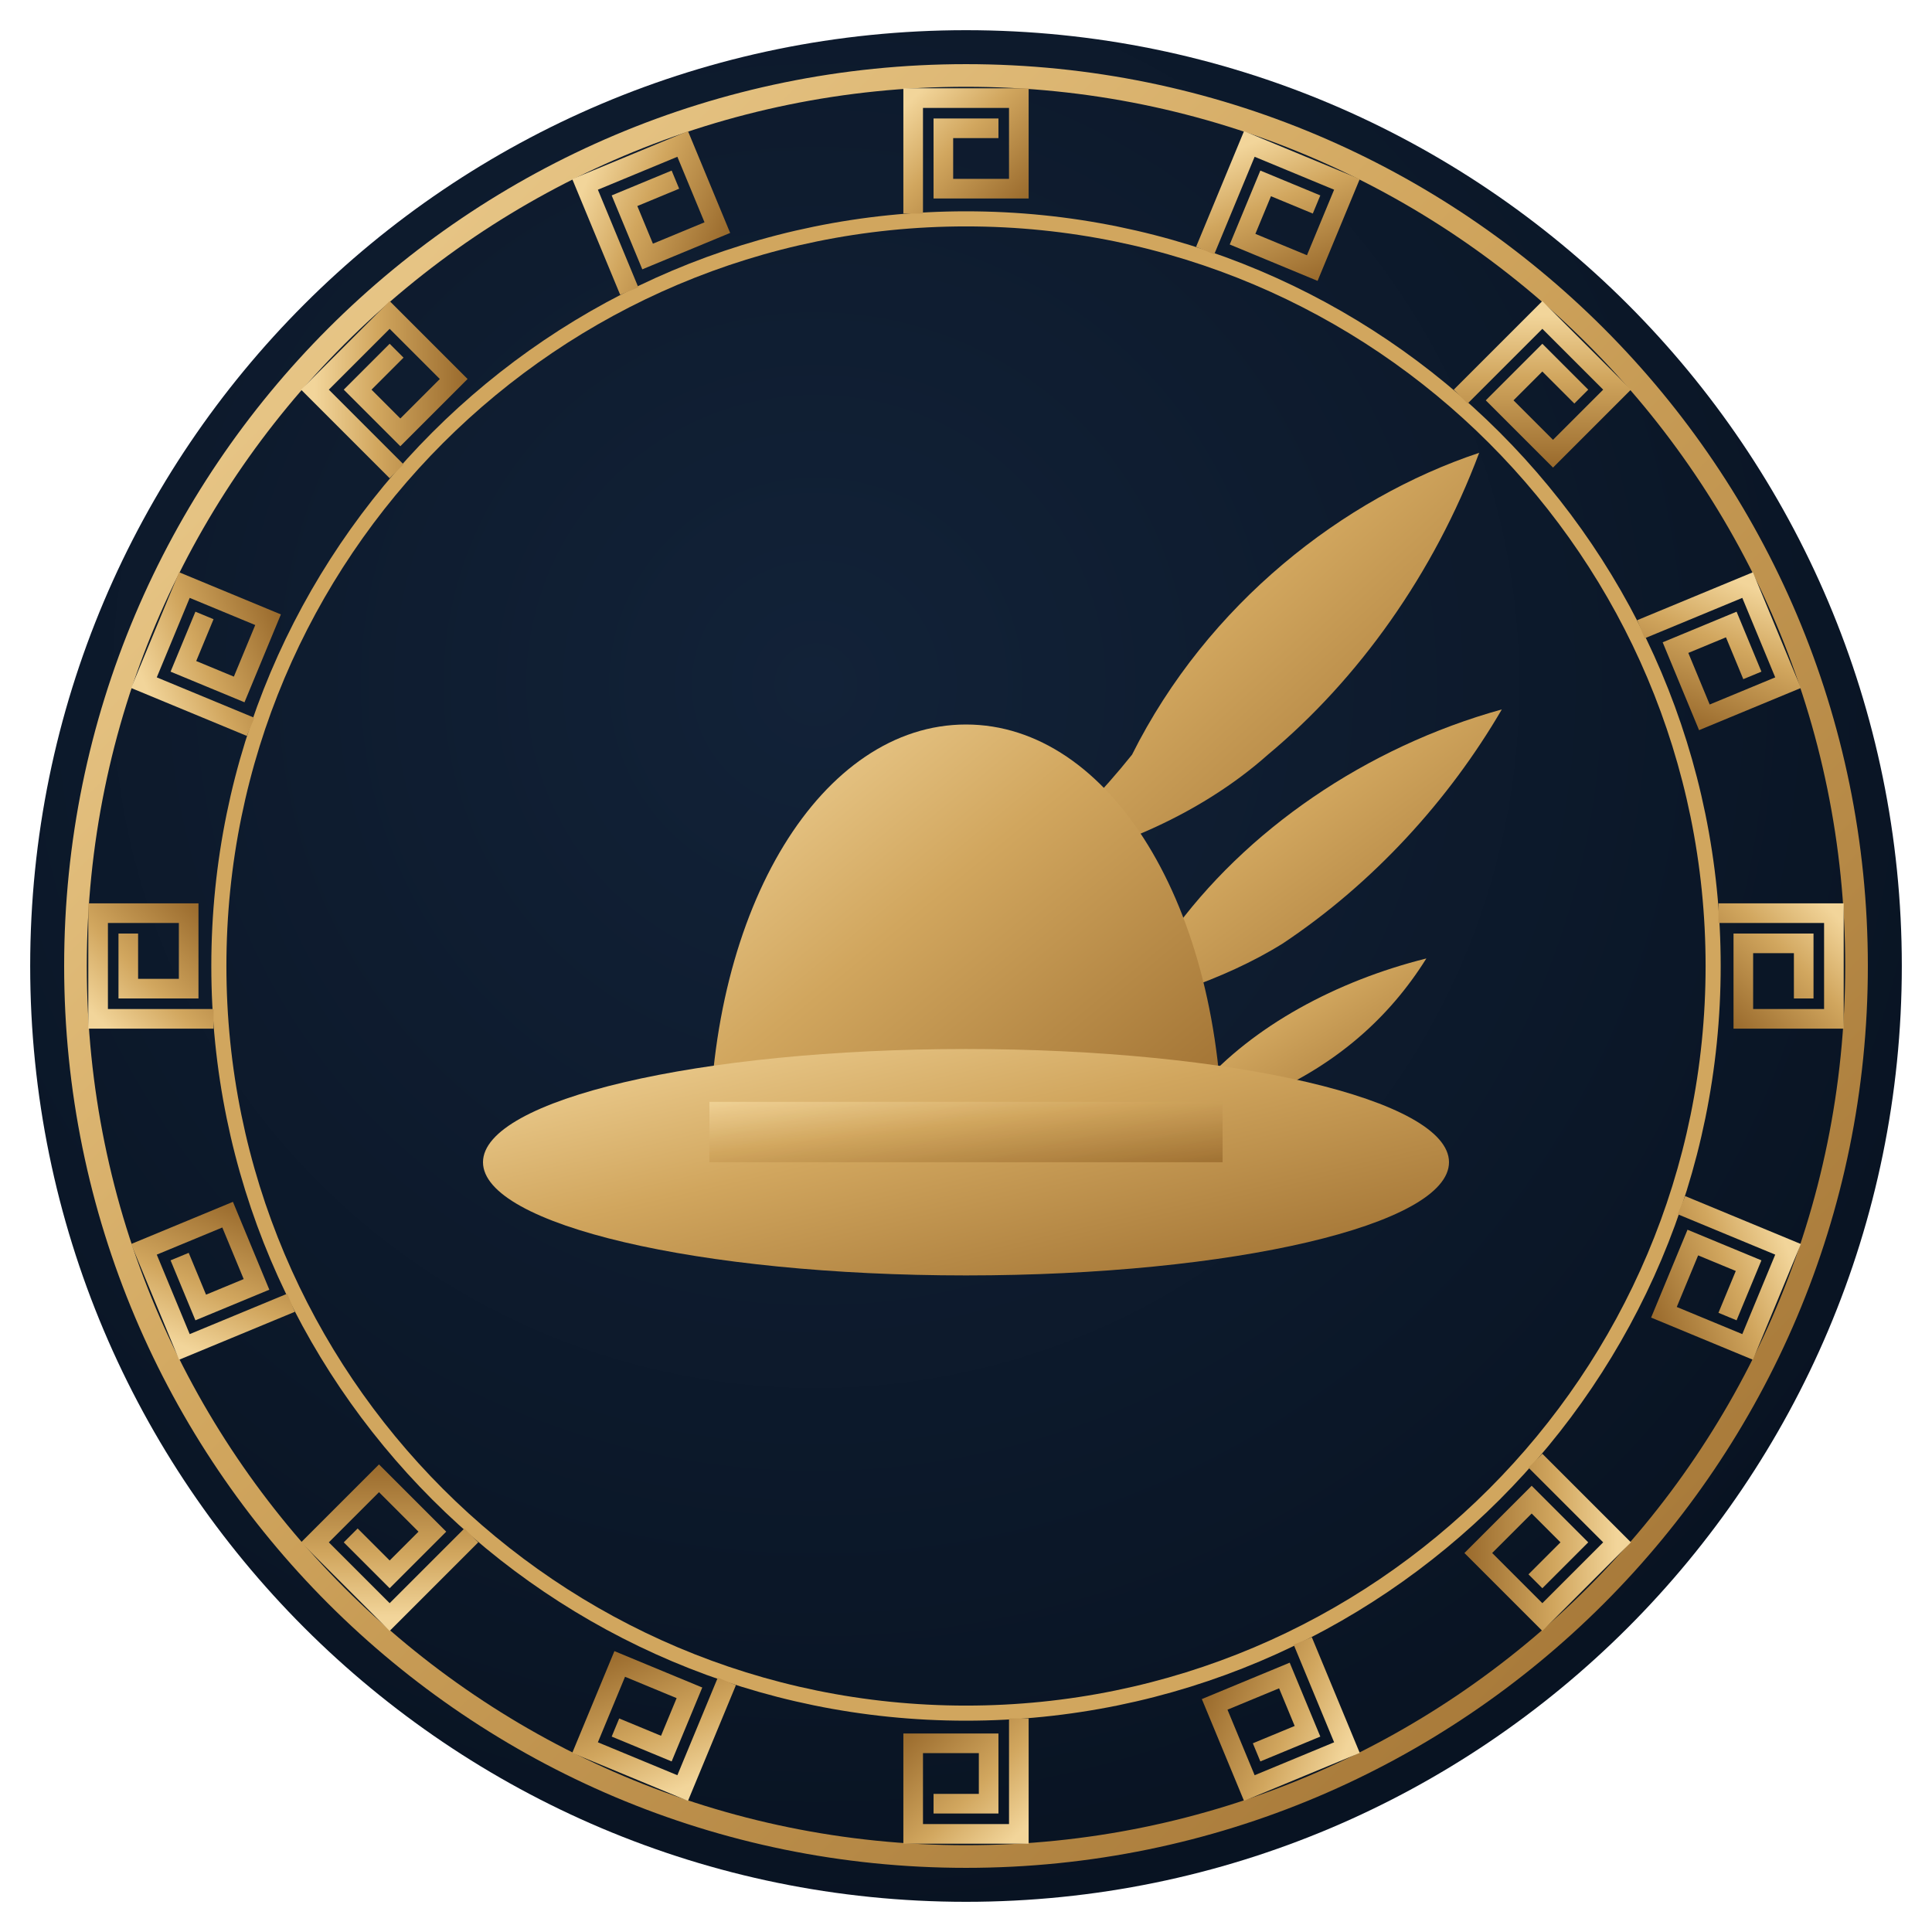
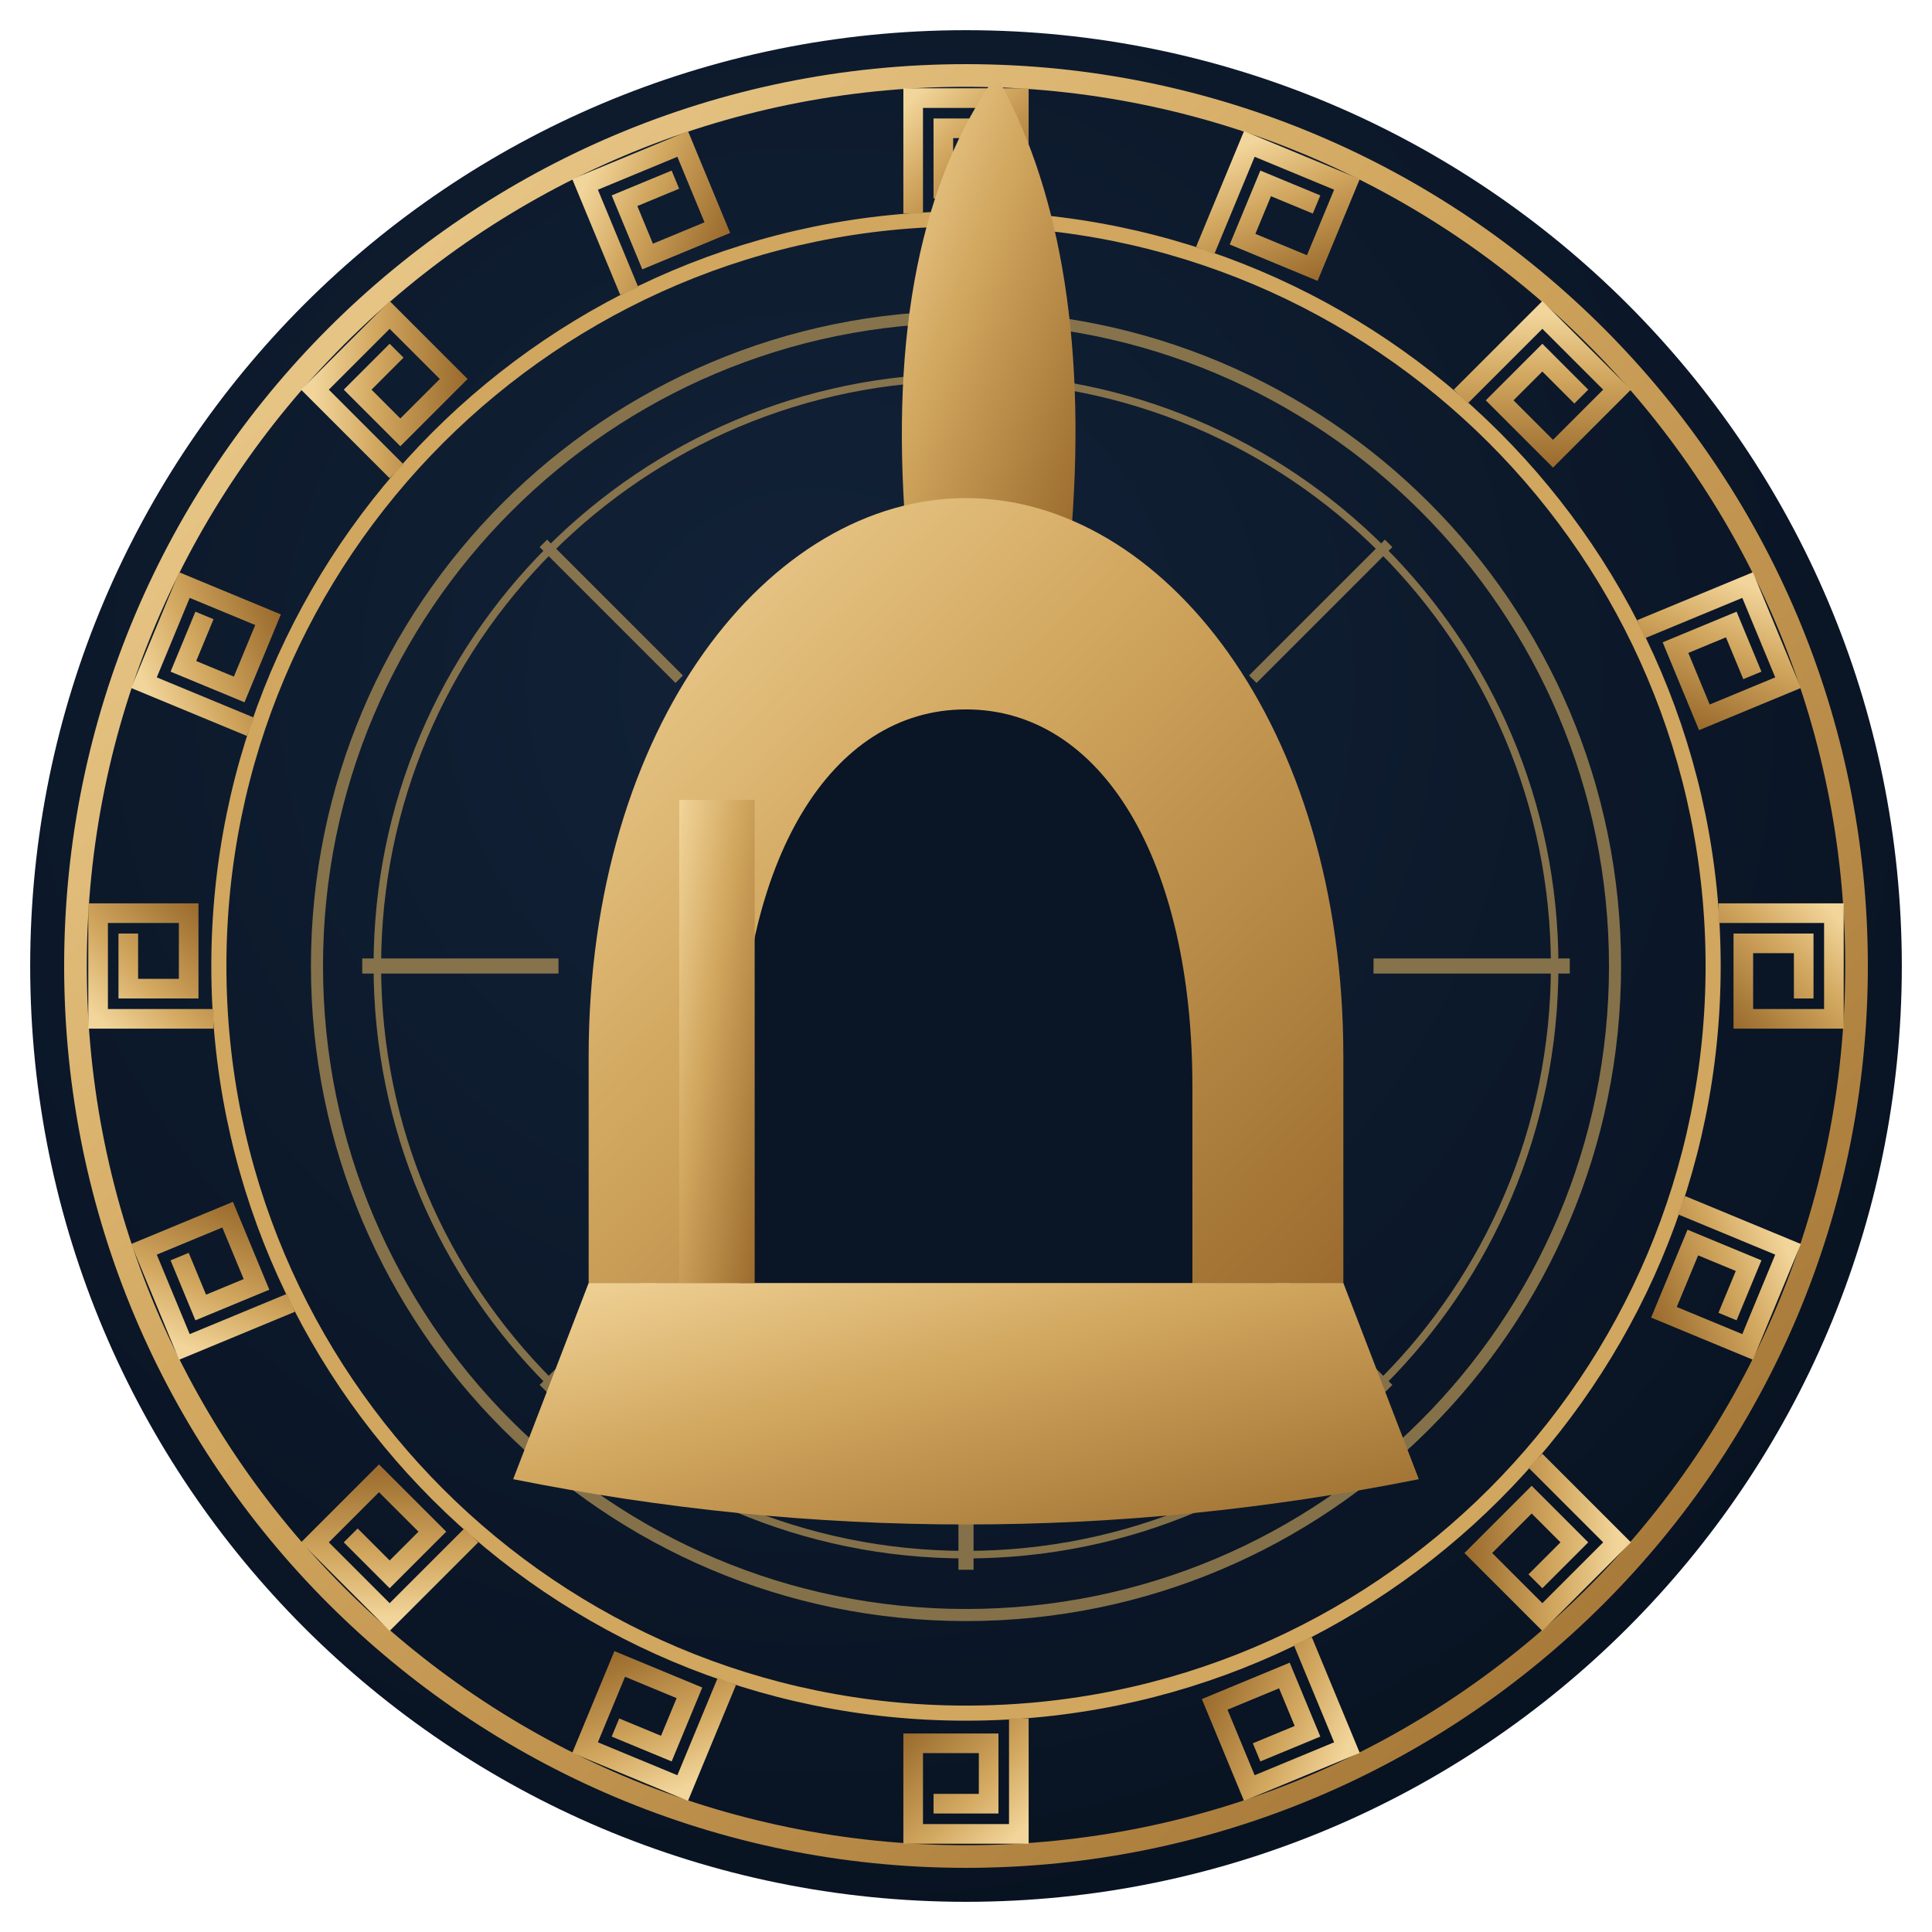
<svg xmlns="http://www.w3.org/2000/svg" viewBox="0 0 256 256" role="img" aria-labelledby="title desc">
  <defs>
    <radialGradient id="bg" cx="42%" cy="35%" r="75%">
      <stop offset="0" stop-color="#122238" />
      <stop offset="1" stop-color="#07111f" />
    </radialGradient>
    <linearGradient id="gold" x1="0" y1="0" x2="1" y2="1">
      <stop offset="0" stop-color="#f2d59a" />
      <stop offset=".42" stop-color="#d1a65e" />
      <stop offset="1" stop-color="#9b6c2e" />
    </linearGradient>
    <g id="k2" fill="none" stroke="url(#gold)" stroke-width="2.6" stroke-linecap="square">
      <path d="M-7 7V-7h14v12h-10V-3h6" />
    </g>
  </defs>
  <circle cx="128" cy="128" r="124" fill="url(#bg)" />
  <circle cx="128" cy="128" r="118" fill="none" stroke="url(#gold)" stroke-width="3" />
  <circle cx="128" cy="128" r="99" fill="none" stroke="#d1a65e" stroke-width="2" />
  <g>
    <use href="#k2" transform="rotate(0 128 128) translate(128 20)" />
    <use href="#k2" transform="rotate(22.5 128 128) translate(128 20)" />
    <use href="#k2" transform="rotate(45 128 128) translate(128 20)" />
    <use href="#k2" transform="rotate(67.5 128 128) translate(128 20)" />
    <use href="#k2" transform="rotate(90 128 128) translate(128 20)" />
    <use href="#k2" transform="rotate(112.5 128 128) translate(128 20)" />
    <use href="#k2" transform="rotate(135 128 128) translate(128 20)" />
    <use href="#k2" transform="rotate(157.5 128 128) translate(128 20)" />
    <use href="#k2" transform="rotate(180 128 128) translate(128 20)" />
    <use href="#k2" transform="rotate(202.5 128 128) translate(128 20)" />
    <use href="#k2" transform="rotate(225 128 128) translate(128 20)" />
    <use href="#k2" transform="rotate(247.5 128 128) translate(128 20)" />
    <use href="#k2" transform="rotate(270 128 128) translate(128 20)" />
    <use href="#k2" transform="rotate(292.5 128 128) translate(128 20)" />
    <use href="#k2" transform="rotate(315 128 128) translate(128 20)" />
    <use href="#k2" transform="rotate(337.5 128 128) translate(128 20)" />
  </g>
+   <g fill="none" stroke="#c6a15b" opacity=".65">
+     <circle cx="128" cy="128" r="86" stroke-width="1.6" />
+     <circle cx="128" cy="128" r="78" stroke-width="1" />
+     <path d="M128 48v26M128 182v26M48 128h26M182 128h26" stroke-width="2" />
+     <path d="M72 72l18 18M184 72l-18 18M72 184l18-18M184 184l-18-18" stroke-width="1.4" />
+   </g>
  <g fill="url(#gold)">
-     <path d="M150 100c10-20 28-34 46-40-6 16-16 30-28 40-9 8-21 13-32 15 6-6 10-10 14-15z" />
-     <path d="M155 124c10-14 26-25 44-30-7 12-17 23-29 31-8 5-18 8-27 10 5-4 8-7 12-11z" />
-     <path d="M159 144c7-8 18-14 30-17-5 8-12 14-21 18-5 3-11 4-17 5 3-2 5-4 8-6z" />
-     <path d="M94 152c0-32 15-56 34-56s34 24 34 56z" />
-     <ellipse cx="128" cy="154" rx="64" ry="15" />
-     <rect x="94" y="146" width="68" height="8" opacity=".85" />
+     <path d="M120 70C118 44 122 24 132 10c8 14 12 34 10 60z" />
+     <path d="M78 170v-30c0-44 24-74 50-74s50 30 50 74v30z" />
+     <path d="M78 170h100l10 26c-40 8-80 8-120 0z" />
  </g>
+   <path d="M98 170v-26c0-30 12-50 30-50s30 20 30 50v26z" fill="#0a1526" />
+   <rect x="90" y="106" width="10" height="64" fill="url(#gold)" />
</svg>
